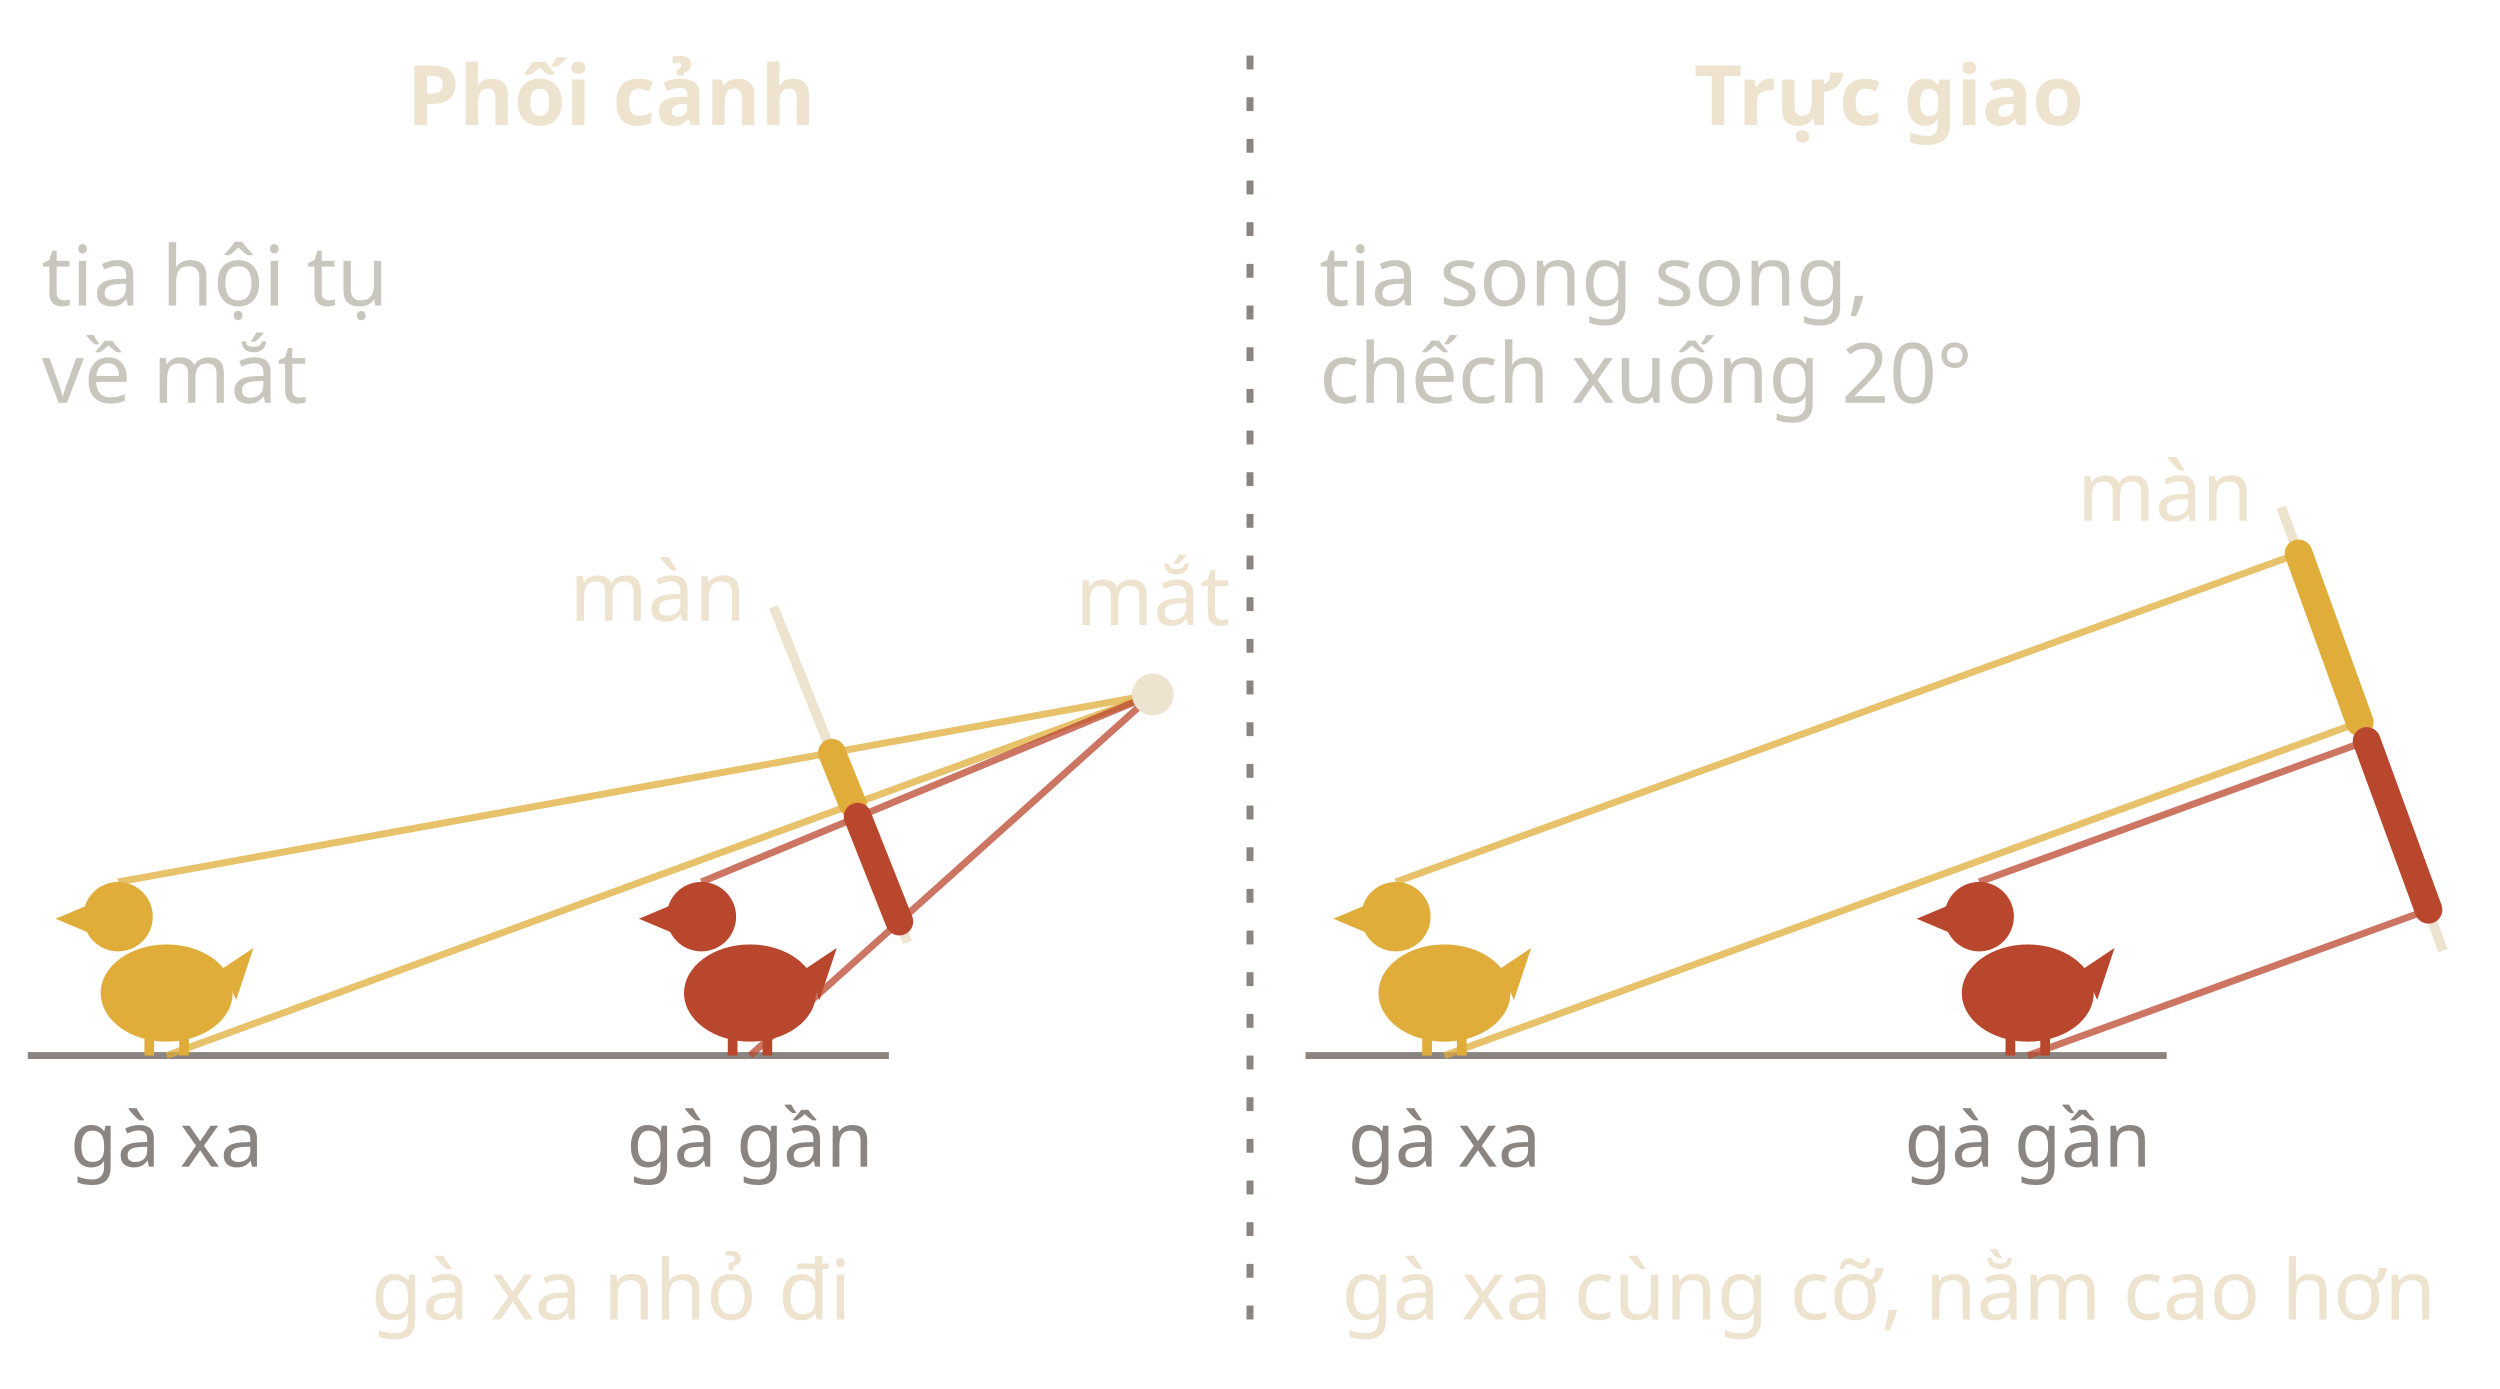
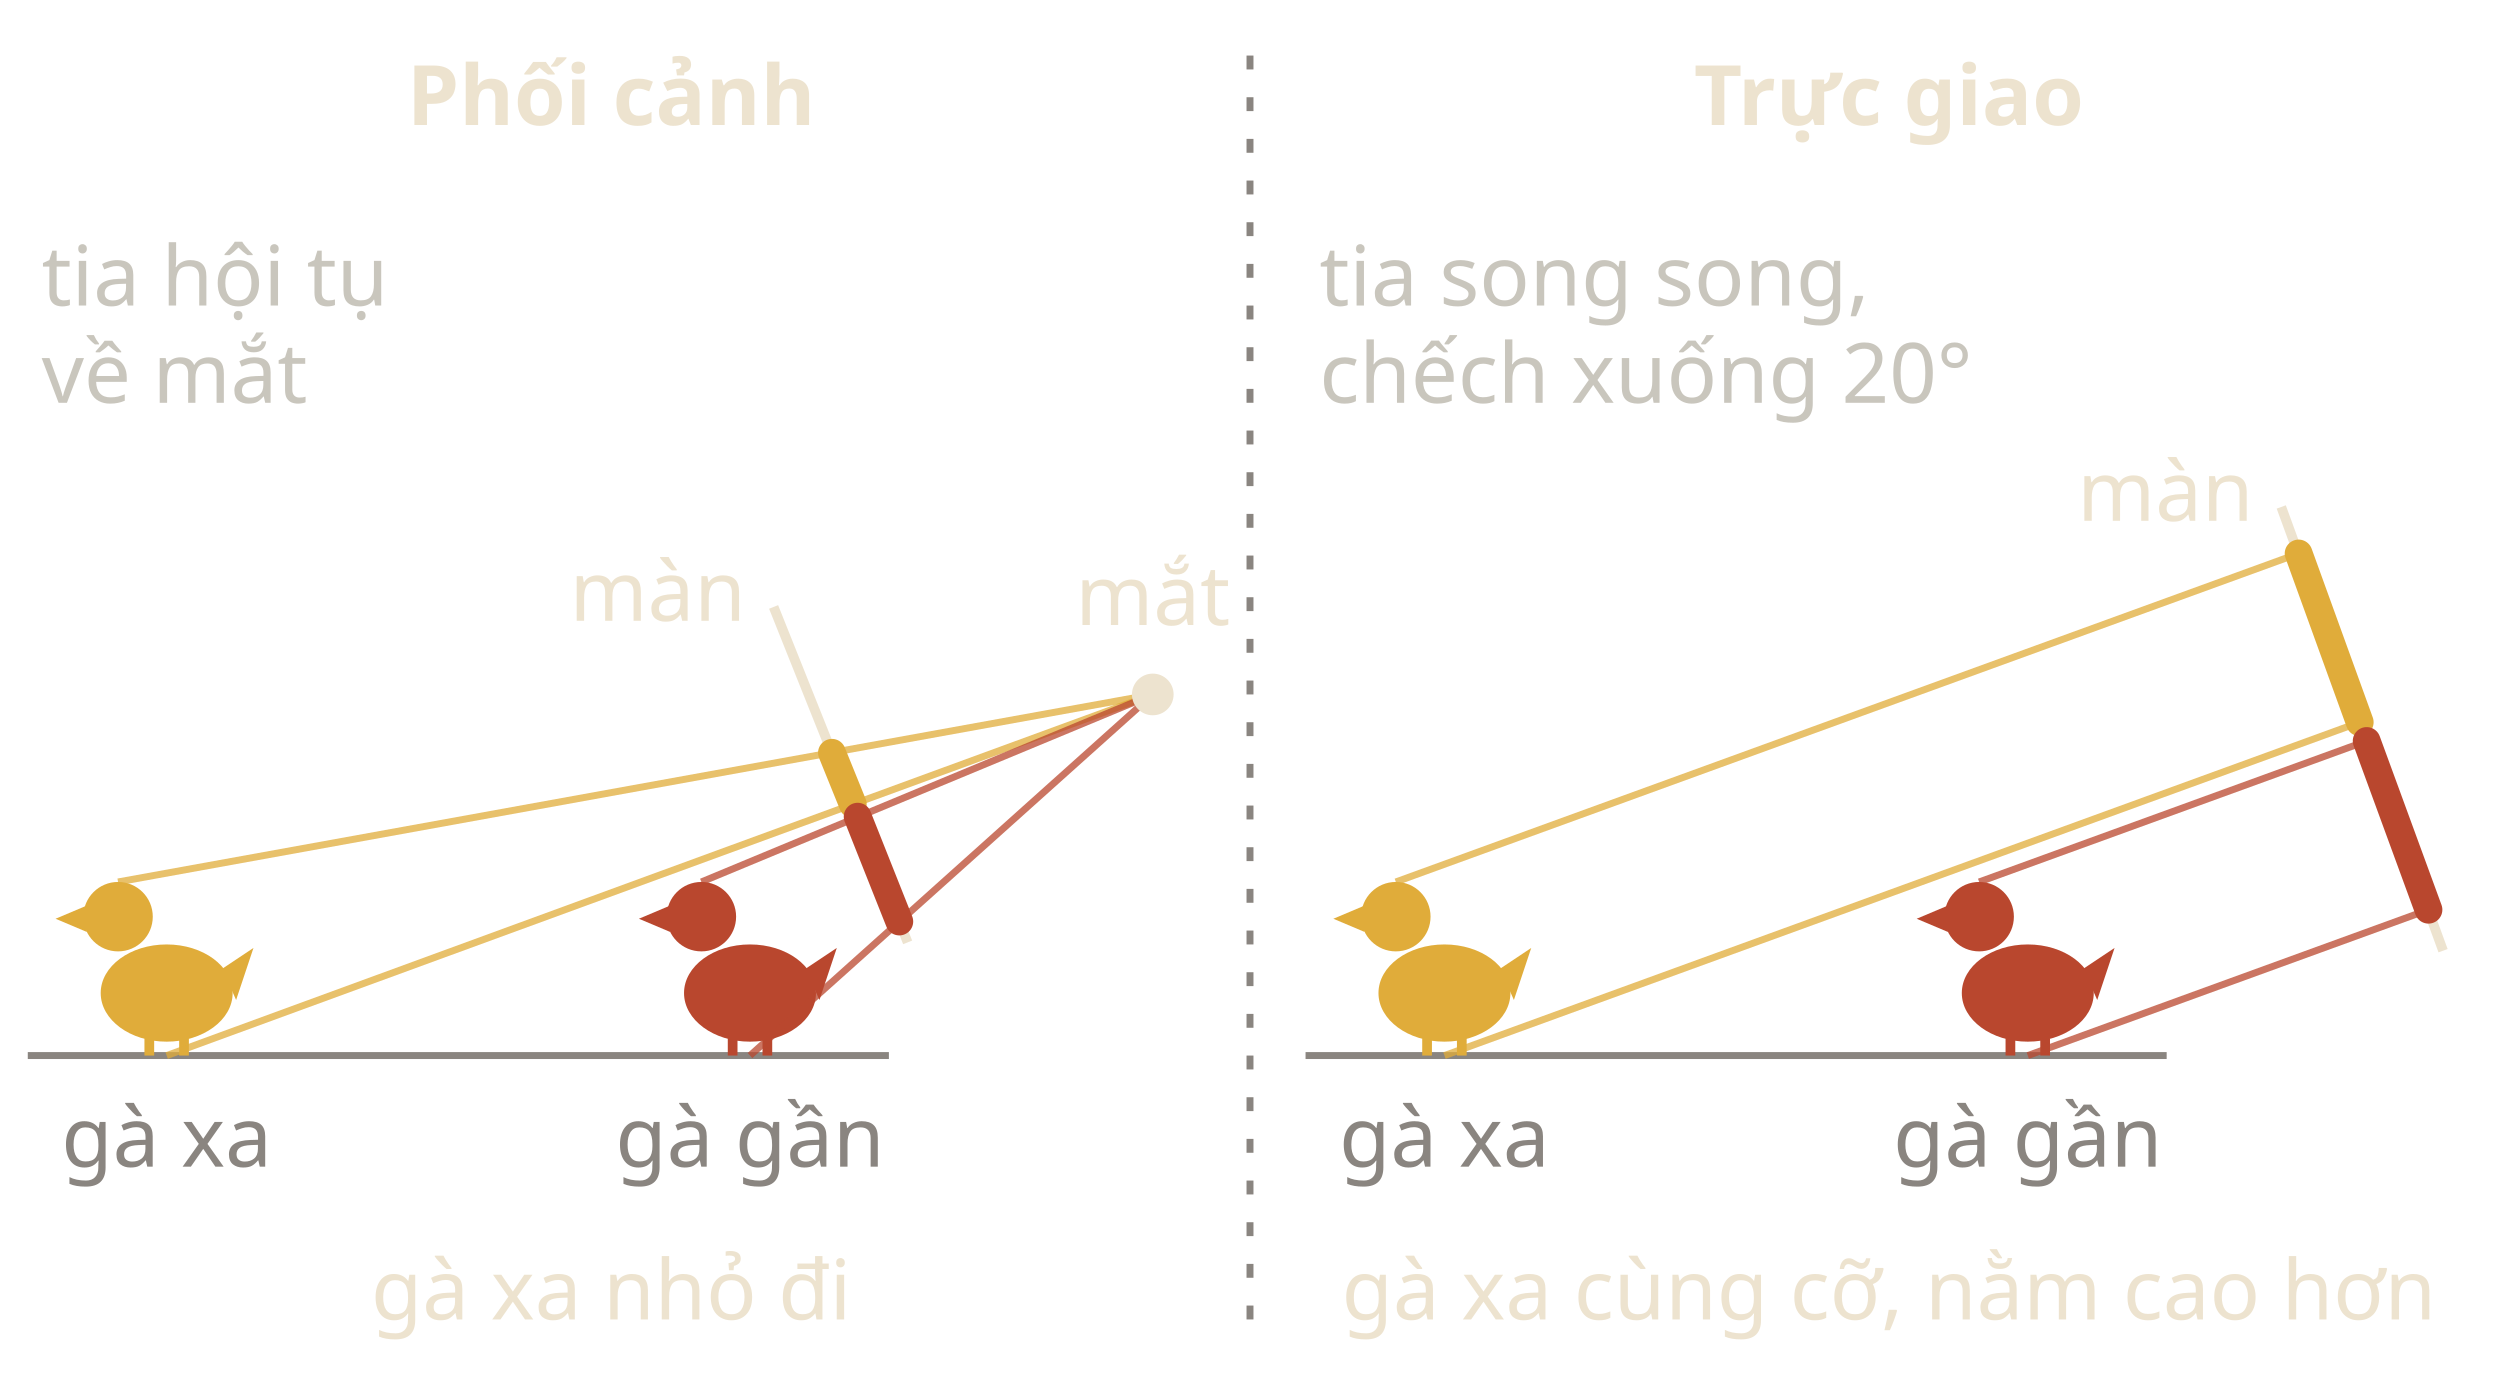
<svg xmlns="http://www.w3.org/2000/svg" viewBox="0 0 360 200" role="img" aria-labelledby="dg-dgmc-tg-title" font-family="'Be Vietnam Pro', system-ui, sans-serif" font-size="12">
  <path d="M180 8 V192" stroke="#8A8580" stroke-dasharray="2 4" />
  <text x="88" y="18" fill="#EDE3CF" text-anchor="middle" font-weight="600">Phối cảnh</text>
  <text x="6" y="44" fill="#C9C6BD">tia hội tụ</text>
  <text x="6" y="58" fill="#C9C6BD">về mắt</text>
  <path d="M4 152 H128" stroke="#8A8580" />
  <g fill="#E0AC3A">
    <ellipse cx="24" cy="143" rx="9.5" ry="7" />
    <circle cx="17" cy="132" r="5" />
    <path d="M12.5 130.4 L8 132.3 L12.5 134.2 Z" />
    <path d="M32 139.5 L36.5 136.5 L34 144 Z" />
    <path d="M21.5 149.5 V152 M26.5 149.5 V152" stroke="#E0AC3A" stroke-width="1.4" />
  </g>
  <g fill="#B9472E">
    <ellipse cx="108" cy="143" rx="9.5" ry="7" />
    <circle cx="101" cy="132" r="5" />
    <path d="M96.5 130.4 L92 132.3 L96.5 134.2 Z" />
    <path d="M116 139.5 L120.5 136.5 L118 144 Z" />
    <path d="M105.5 149.5 V152 M110.5 149.5 V152" stroke="#B9472E" stroke-width="1.4" />
  </g>
  <g stroke-width="1" stroke-opacity="0.75">
    <g stroke="#E0AC3A">
      <path d="M17 127 L166 100" />
      <path d="M24 152 L166 100" />
    </g>
    <g stroke="#B9472E">
      <path d="M101 127 L166 100" />
      <path d="M108 152 L166 100" />
    </g>
  </g>
  <path d="M111.4 87.4 L130.7 135.7" stroke="#EDE3CF" stroke-width="1.4" />
  <path d="M119.8 108.4 L122.8 115.8" stroke="#E0AC3A" stroke-width="4" stroke-linecap="round" />
  <path d="M123.5 117.6 L129.5 132.7" stroke="#B9472E" stroke-width="4" stroke-linecap="round" />
  <text x="107.4" y="89.4" fill="#EDE3CF" text-anchor="end">màn</text>
  <circle cx="166" cy="100" r="3" fill="#EDE3CF" />
  <text x="166" y="90" fill="#EDE3CF" text-anchor="middle">mắt</text>
-   <text x="24" y="168" fill="#8A8580" text-anchor="middle" font-size="11">gà xa</text>
-   <text x="108" y="168" fill="#8A8580" text-anchor="middle" font-size="11">gà gần</text>
+   <text x="24" y="168" fill="#8A8580" text-anchor="middle">gà xa</text>
+   <text x="108" y="168" fill="#8A8580" text-anchor="middle">gà gần</text>
  <text x="88" y="190" fill="#EDE3CF" text-anchor="middle">gà xa nhỏ đi</text>
  <g transform="translate(184 0)">
    <text x="88" y="18" fill="#EDE3CF" text-anchor="middle" font-weight="600">Trực giao</text>
    <text x="6" y="44" fill="#C9C6BD">tia song song,</text>
    <text x="6" y="58" fill="#C9C6BD">chếch xuống 20°</text>
    <path d="M4 152 H128" stroke="#8A8580" />
    <g fill="#E0AC3A">
      <ellipse cx="24" cy="143" rx="9.5" ry="7" />
      <circle cx="17" cy="132" r="5" />
      <path d="M12.5 130.4 L8 132.3 L12.5 134.2 Z" />
      <path d="M32 139.5 L36.5 136.5 L34 144 Z" />
      <path d="M21.5 149.5 V152 M26.5 149.5 V152" stroke="#E0AC3A" stroke-width="1.4" />
    </g>
    <g fill="#B9472E">
      <ellipse cx="108" cy="143" rx="9.5" ry="7" />
      <circle cx="101" cy="132" r="5" />
      <path d="M96.5 130.4 L92 132.3 L96.5 134.2 Z" />
      <path d="M116 139.5 L120.5 136.5 L118 144 Z" />
      <path d="M105.5 149.5 V152 M110.5 149.5 V152" stroke="#B9472E" stroke-width="1.4" />
    </g>
    <g stroke-width="1" stroke-opacity="0.75">
      <g stroke="#E0AC3A">
        <path d="M17 127 L147 79.7" />
        <path d="M24 152 L155.8 104" />
      </g>
      <g stroke="#B9472E">
        <path d="M101 127 L156.8 106.7" />
        <path d="M108 152 L165.7 131" />
      </g>
    </g>
    <path d="M144.5 73 L167.8 136.9" stroke="#EDE3CF" stroke-width="1.4" />
    <path d="M147 79.7 L155.8 104" stroke="#E0AC3A" stroke-width="4" stroke-linecap="round" />
    <path d="M156.8 106.7 L165.7 131" stroke="#B9472E" stroke-width="4" stroke-linecap="round" />
    <text x="140.5" y="75" fill="#EDE3CF" text-anchor="end">màn</text>
-     <text x="24" y="168" fill="#8A8580" text-anchor="middle" font-size="11">gà xa</text>
-     <text x="108" y="168" fill="#8A8580" text-anchor="middle" font-size="11">gà gần</text>
+     <text x="24" y="168" fill="#8A8580" text-anchor="middle">gà xa</text>
+     <text x="108" y="168" fill="#8A8580" text-anchor="middle">gà gần</text>
    <text x="88" y="190" fill="#EDE3CF" text-anchor="middle">gà xa cùng cỡ, nằm cao hơn</text>
  </g>
</svg>
